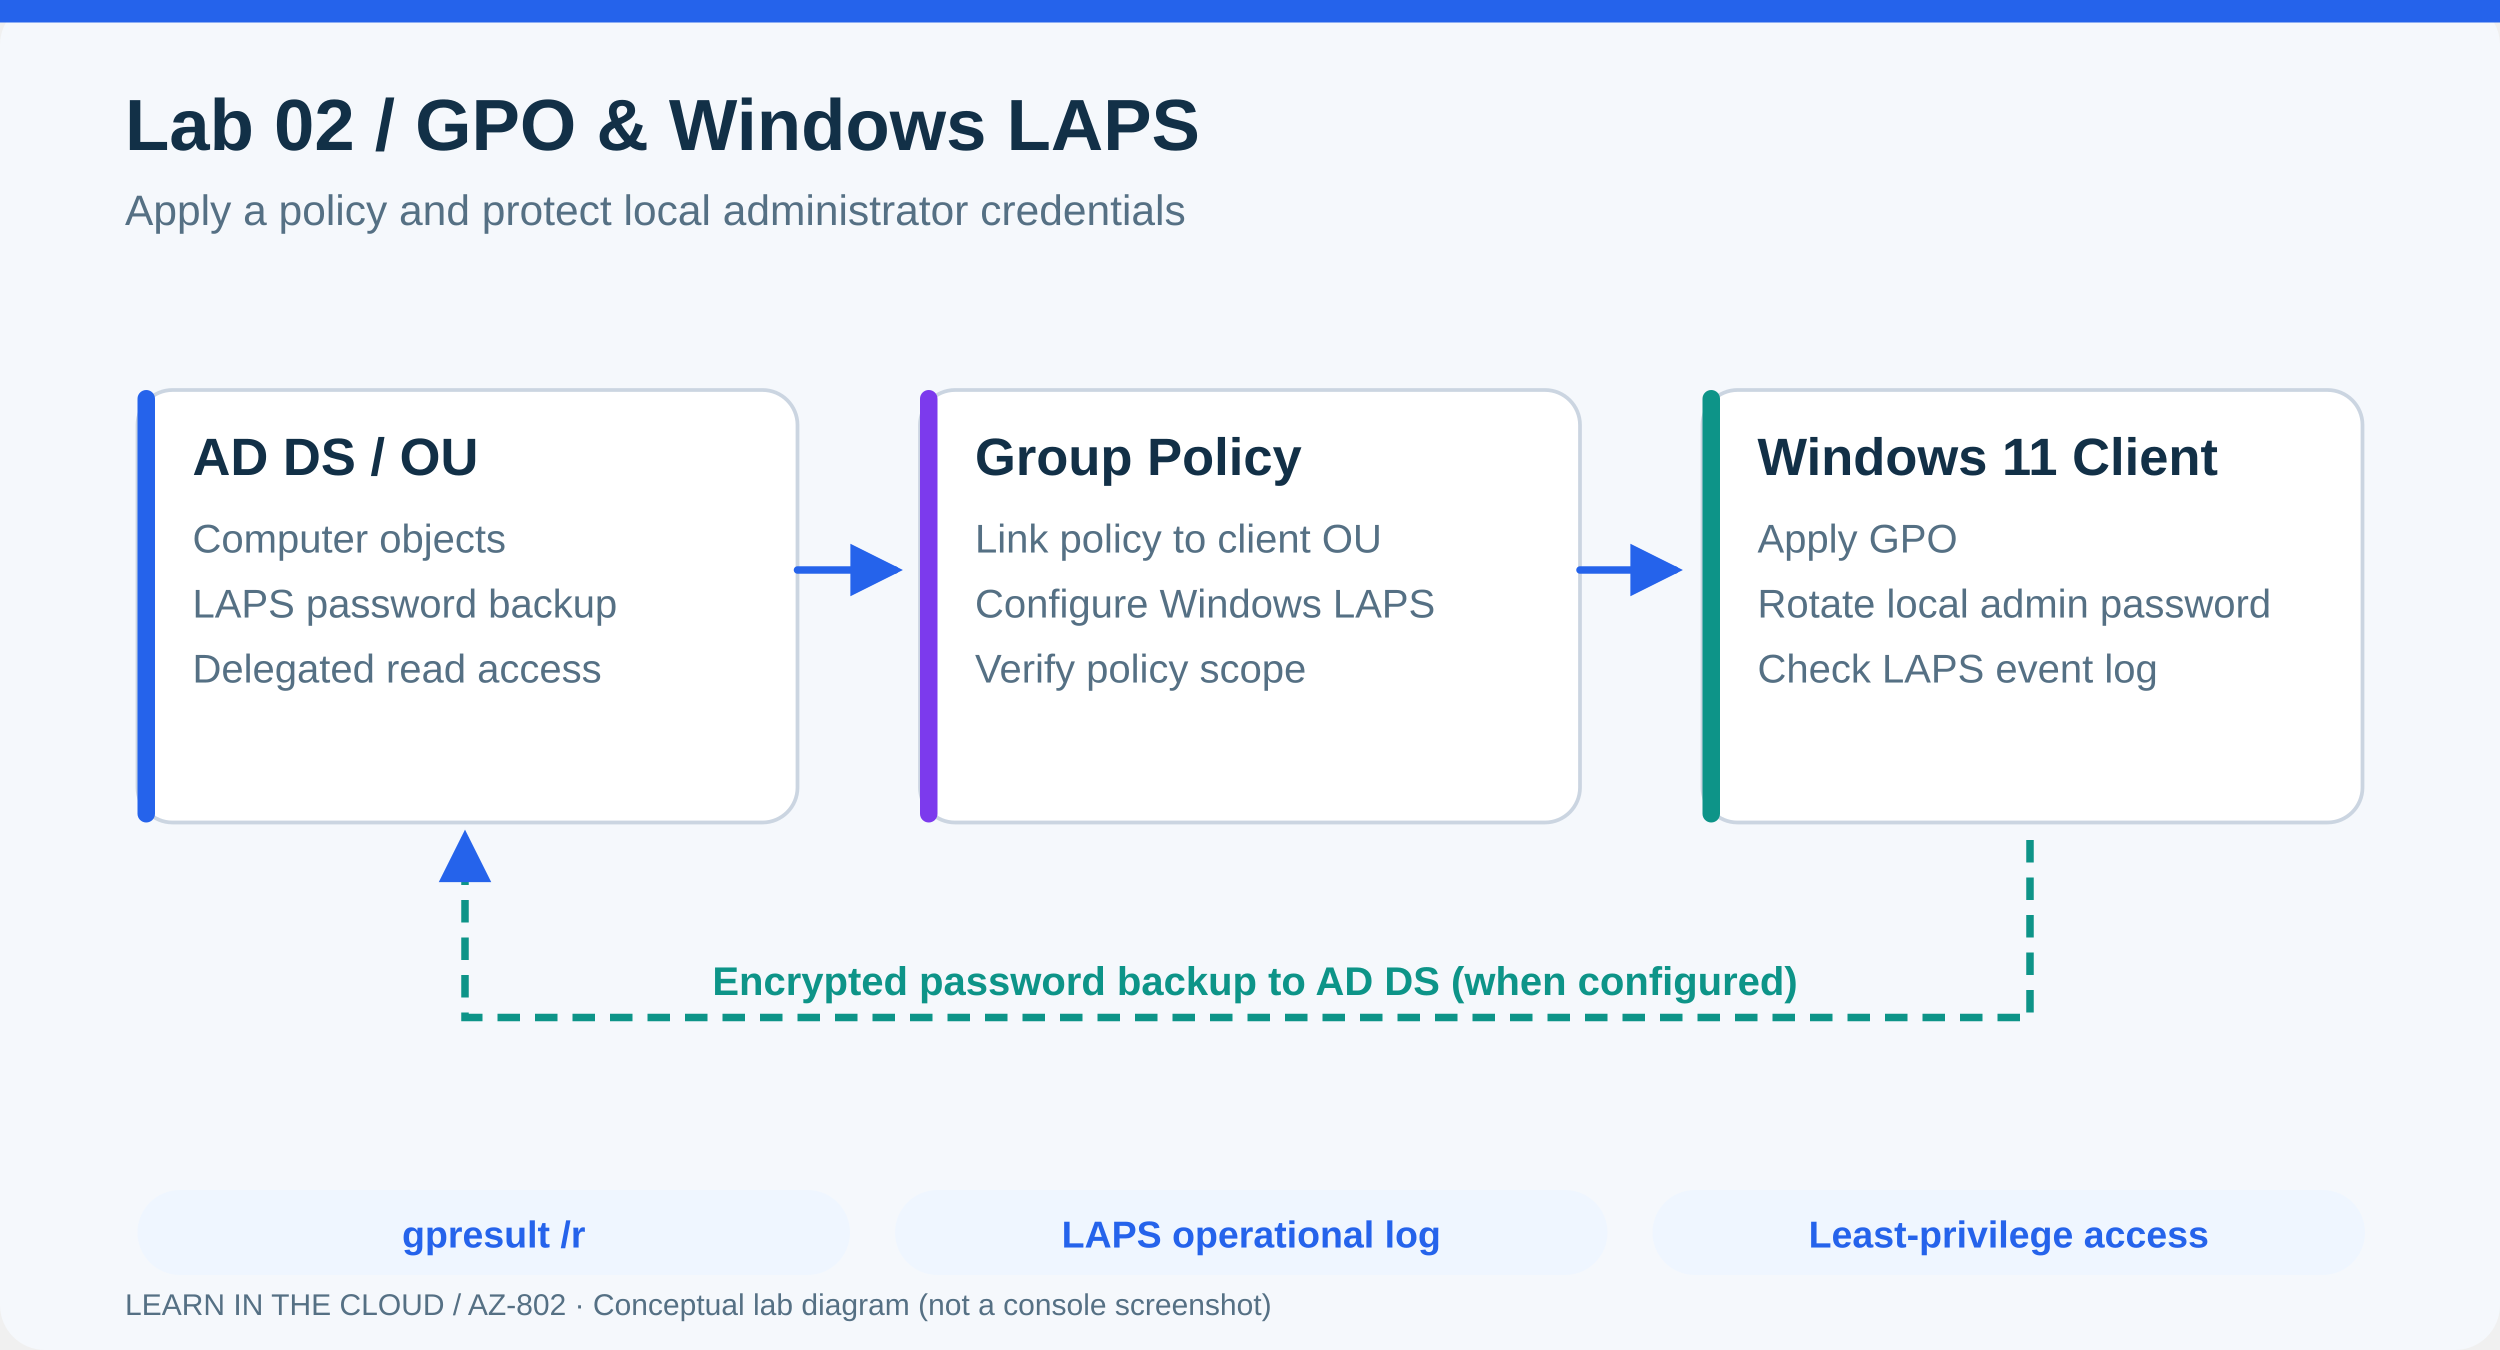
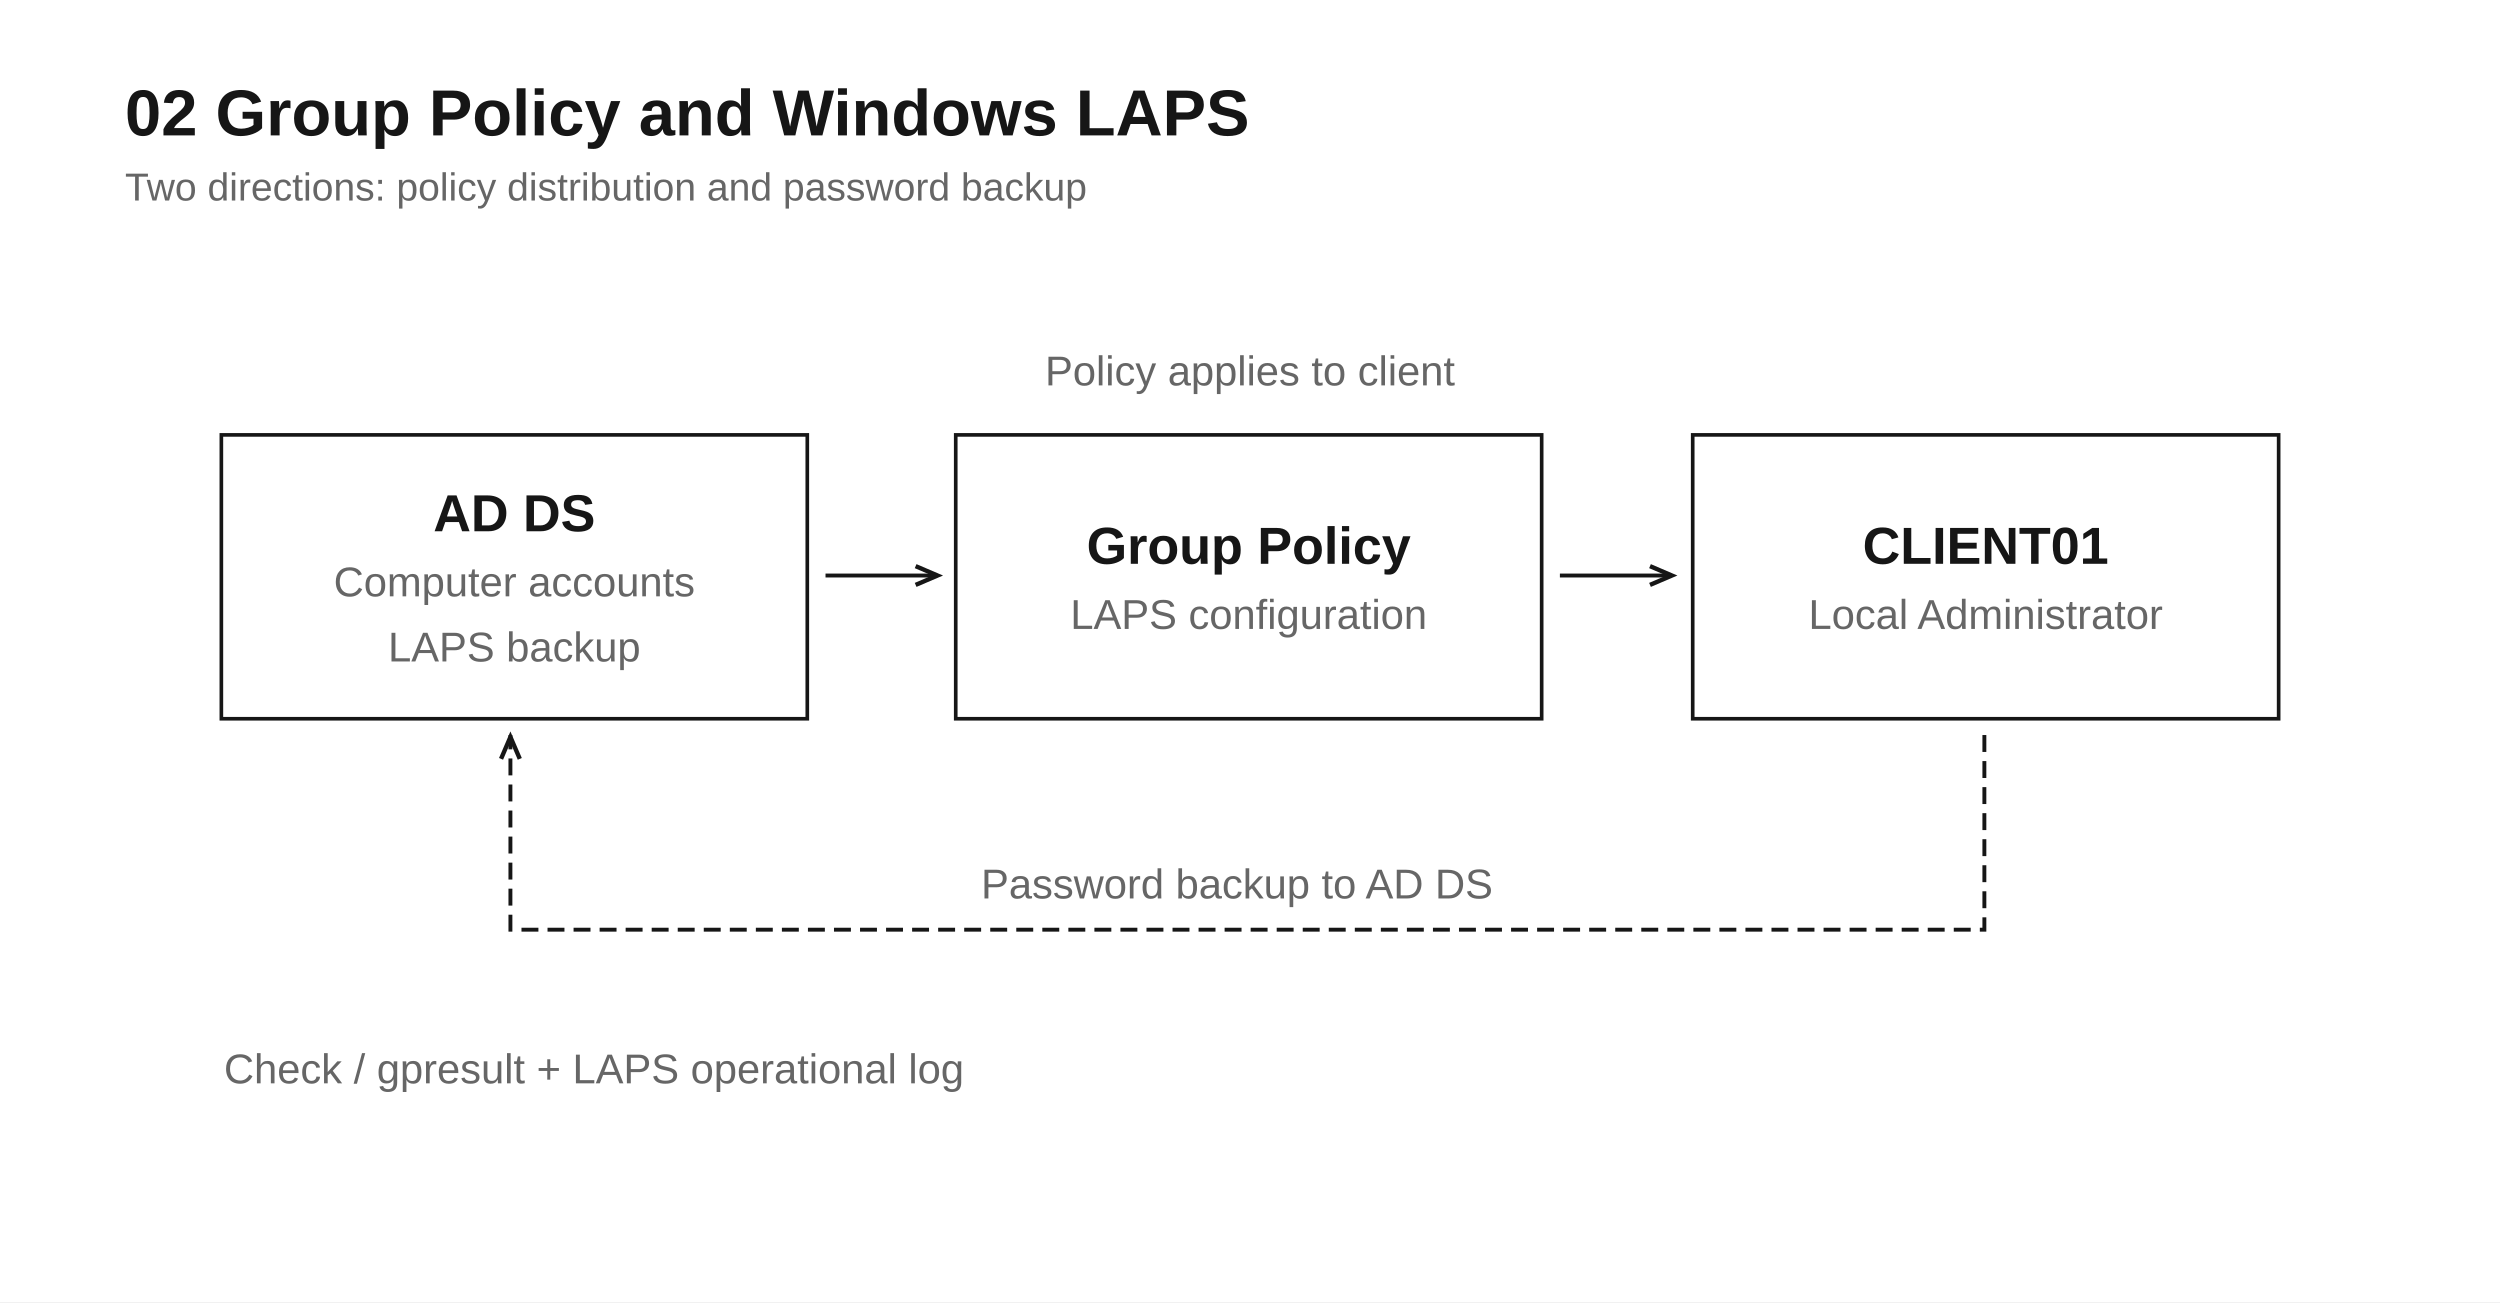
- <svg xmlns="http://www.w3.org/2000/svg" width="1000" height="540" viewBox="0 0 1000 540" role="img" aria-label="Group Policy configures Windows LAPS on Windows 11 and password information is backed up to AD DS.">
+ <svg xmlns="http://www.w3.org/2000/svg" width="960" height="500" viewBox="0 0 960 500" role="img" aria-label="GPO configures Windows LAPS on CLIENT01 and LAPS backs up the managed password to Active Directory.">
  <defs>
-     <marker id="arrow" viewBox="0 0 10 10" refX="8.5" refY="5" markerWidth="7" markerHeight="7" orient="auto-start-reverse">
-       <path d="M0 0 L10 5 L0 10 Z" fill="#2563eb" />
+     <marker id="arrow" markerWidth="8" markerHeight="8" refX="8" refY="4" viewBox="0 0 10 8" orient="auto">
+       <path d="M1 1 L8 4 L1 7" fill="none" stroke="#161616" stroke-width="1.4" />
    </marker>
  </defs>
-   <rect width="1000" height="540" rx="18" fill="#f5f8fc" />
-   <rect width="1000" height="9" fill="#2563eb" />
-   <text x="50" y="60" font-family="Arial, Helvetica, sans-serif" font-size="29" font-weight="700" fill="#123047" text-anchor="start">Lab 02  /  GPO &amp; Windows LAPS</text>
-   <text x="50" y="90" font-family="Arial, Helvetica, sans-serif" font-size="17" font-weight="400" fill="#557084" text-anchor="start">Apply a policy and protect local administrator credentials</text>
-   <rect x="55" y="156" width="264" height="173" rx="14" fill="#ffffff" stroke="#cbd5e1" stroke-width="1.5" />
-   <rect x="55" y="156" width="7" height="173" rx="3.5" fill="#2563eb" />
-   <text x="77" y="190" font-family="Arial, Helvetica, sans-serif" font-size="21" font-weight="700" fill="#123047" text-anchor="start">AD DS / OU</text>
-   <text x="77" y="221" font-family="Arial, Helvetica, sans-serif" font-size="16" font-weight="400" fill="#557084" text-anchor="start">Computer objects</text>
-   <text x="77" y="247" font-family="Arial, Helvetica, sans-serif" font-size="16" font-weight="400" fill="#557084" text-anchor="start">LAPS password backup</text>
-   <text x="77" y="273" font-family="Arial, Helvetica, sans-serif" font-size="16" font-weight="400" fill="#557084" text-anchor="start">Delegated read access</text>
-   <rect x="368" y="156" width="264" height="173" rx="14" fill="#ffffff" stroke="#cbd5e1" stroke-width="1.5" />
-   <rect x="368" y="156" width="7" height="173" rx="3.5" fill="#7c3aed" />
-   <text x="390" y="190" font-family="Arial, Helvetica, sans-serif" font-size="21" font-weight="700" fill="#123047" text-anchor="start">Group Policy</text>
-   <text x="390" y="221" font-family="Arial, Helvetica, sans-serif" font-size="16" font-weight="400" fill="#557084" text-anchor="start">Link policy to client OU</text>
-   <text x="390" y="247" font-family="Arial, Helvetica, sans-serif" font-size="16" font-weight="400" fill="#557084" text-anchor="start">Configure Windows LAPS</text>
-   <text x="390" y="273" font-family="Arial, Helvetica, sans-serif" font-size="16" font-weight="400" fill="#557084" text-anchor="start">Verify policy scope</text>
-   <rect x="681" y="156" width="264" height="173" rx="14" fill="#ffffff" stroke="#cbd5e1" stroke-width="1.5" />
-   <rect x="681" y="156" width="7" height="173" rx="3.5" fill="#0d9488" />
-   <text x="703" y="190" font-family="Arial, Helvetica, sans-serif" font-size="21" font-weight="700" fill="#123047" text-anchor="start">Windows 11 Client</text>
-   <text x="703" y="221" font-family="Arial, Helvetica, sans-serif" font-size="16" font-weight="400" fill="#557084" text-anchor="start">Apply GPO</text>
-   <text x="703" y="247" font-family="Arial, Helvetica, sans-serif" font-size="16" font-weight="400" fill="#557084" text-anchor="start">Rotate local admin password</text>
-   <text x="703" y="273" font-family="Arial, Helvetica, sans-serif" font-size="16" font-weight="400" fill="#557084" text-anchor="start">Check LAPS event log</text>
-   <line x1="319" y1="228" x2="358" y2="228" stroke="#2563eb" stroke-width="3" stroke-linecap="round" marker-end="url(#arrow)" />
-   <line x1="632" y1="228" x2="670" y2="228" stroke="#2563eb" stroke-width="3" stroke-linecap="round" marker-end="url(#arrow)" />
-   <path d="M812 336 V407 H186 V335" fill="none" stroke="#0d9488" stroke-width="3" stroke-dasharray="9 6" marker-end="url(#arrow)" />
-   <text x="502" y="398" font-family="Arial, Helvetica, sans-serif" font-size="16" font-weight="600" fill="#0d9488" text-anchor="middle">Encrypted password backup to AD DS (when configured)</text>
-   <rect x="55" y="476" width="285" height="34" rx="17" fill="#eff6ff" />
-   <text x="197.5" y="499" font-family="Arial, Helvetica, sans-serif" font-size="15" font-weight="700" fill="#2563eb" text-anchor="middle">gpresult /r</text>
-   <rect x="358" y="476" width="285" height="34" rx="17" fill="#eff6ff" />
-   <text x="500.5" y="499" font-family="Arial, Helvetica, sans-serif" font-size="15" font-weight="700" fill="#2563eb" text-anchor="middle">LAPS operational log</text>
-   <rect x="661" y="476" width="285" height="34" rx="17" fill="#eff6ff" />
-   <text x="803.5" y="499" font-family="Arial, Helvetica, sans-serif" font-size="15" font-weight="700" fill="#2563eb" text-anchor="middle">Least-privilege access</text>
-   <text x="50" y="526" font-family="Arial, Helvetica, sans-serif" font-size="12" font-weight="400" fill="#557084" text-anchor="start">LEARN IN THE CLOUD  /  AZ-802   ·   Conceptual lab diagram (not a console screenshot)</text>
+   <rect width="960" height="500" fill="#FFFFFF" />
+   <text x="48" y="52" fill="#161616" font-family="Segoe UI, Arial, sans-serif" font-size="25" font-weight="600" text-anchor="start" letter-spacing="0">02  Group Policy and Windows LAPS</text>
+   <text x="48" y="77" fill="#666666" font-family="Segoe UI, Arial, sans-serif" font-size="15" font-weight="400" text-anchor="start" letter-spacing="0">Two directions: policy distribution and password backup</text>
+   <rect x="85" y="167" width="225" height="109" rx="0" fill="#FFFFFF" stroke="#161616" stroke-width="1.4" />
+   <text x="197.5" y="204" fill="#161616" font-family="Segoe UI, Arial, sans-serif" font-size="20" font-weight="600" text-anchor="middle" letter-spacing="0">AD DS</text>
+   <text x="197.5" y="229" fill="#666666" font-family="Segoe UI, Arial, sans-serif" font-size="16" font-weight="400" text-anchor="middle" letter-spacing="0">Computer accounts</text>
+   <text x="197.5" y="254" fill="#666666" font-family="Segoe UI, Arial, sans-serif" font-size="16" font-weight="400" text-anchor="middle" letter-spacing="0">LAPS backup</text>
+   <rect x="367" y="167" width="225" height="109" rx="0" fill="#FFFFFF" stroke="#161616" stroke-width="1.4" />
+   <text x="479.5" y="216.5" fill="#161616" font-family="Segoe UI, Arial, sans-serif" font-size="20" font-weight="600" text-anchor="middle" letter-spacing="0">Group Policy</text>
+   <text x="479.5" y="241.5" fill="#666666" font-family="Segoe UI, Arial, sans-serif" font-size="16" font-weight="400" text-anchor="middle" letter-spacing="0">LAPS configuration</text>
+   <rect x="650" y="167" width="225" height="109" rx="0" fill="#FFFFFF" stroke="#161616" stroke-width="1.4" />
+   <text x="762.5" y="216.5" fill="#161616" font-family="Segoe UI, Arial, sans-serif" font-size="20" font-weight="600" text-anchor="middle" letter-spacing="0">CLIENT01</text>
+   <text x="762.5" y="241.5" fill="#666666" font-family="Segoe UI, Arial, sans-serif" font-size="16" font-weight="400" text-anchor="middle" letter-spacing="0">Local Administrator</text>
+   <line x1="317" y1="221" x2="360" y2="221" stroke="#161616" stroke-width="1.5" marker-end="url(#arrow)" />
+   <line x1="599" y1="221" x2="642" y2="221" stroke="#161616" stroke-width="1.5" marker-end="url(#arrow)" />
+   <text x="480" y="148" fill="#666666" font-family="Segoe UI, Arial, sans-serif" font-size="16" font-weight="400" text-anchor="middle" letter-spacing="0">Policy applies to client</text>
+   <path d="M762 283 V357 H196 V283" fill="none" stroke="#161616" stroke-width="1.5" stroke-linecap="square" stroke-linejoin="miter" stroke-dasharray="5 5" marker-end="url(#arrow)" />
+   <text x="475" y="345" fill="#666666" font-family="Segoe UI, Arial, sans-serif" font-size="16" font-weight="400" text-anchor="middle" letter-spacing="0">Password backup to AD DS</text>
+   <text x="86" y="416" fill="#666666" font-family="Segoe UI, Arial, sans-serif" font-size="16" font-weight="400" text-anchor="start" letter-spacing="0">Check  /  gpresult + LAPS operational log</text>
</svg>
